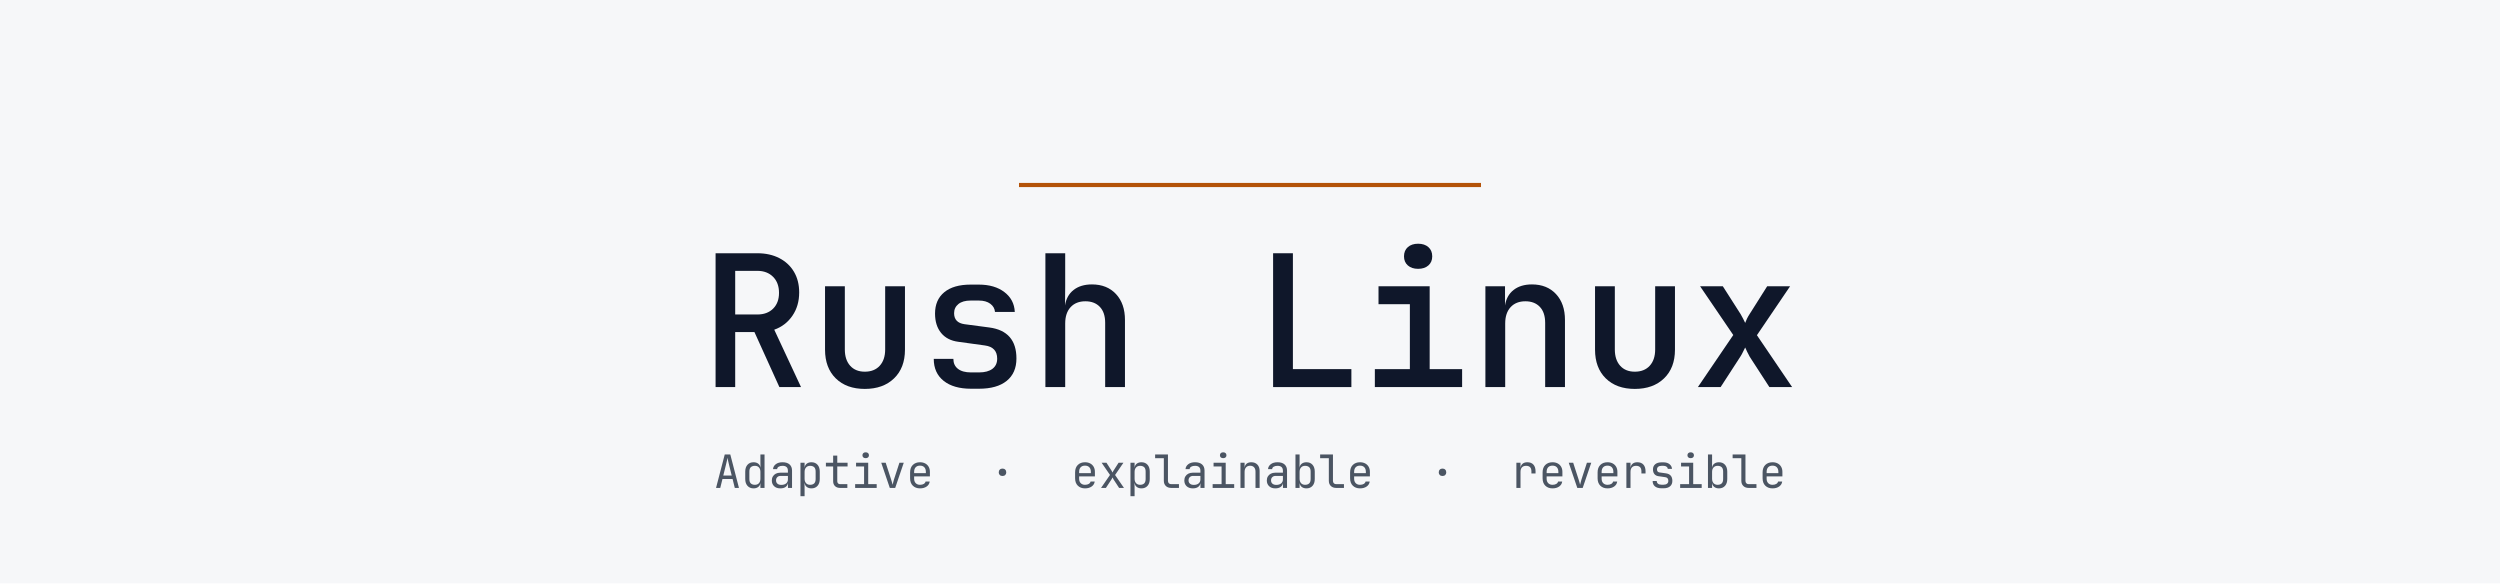
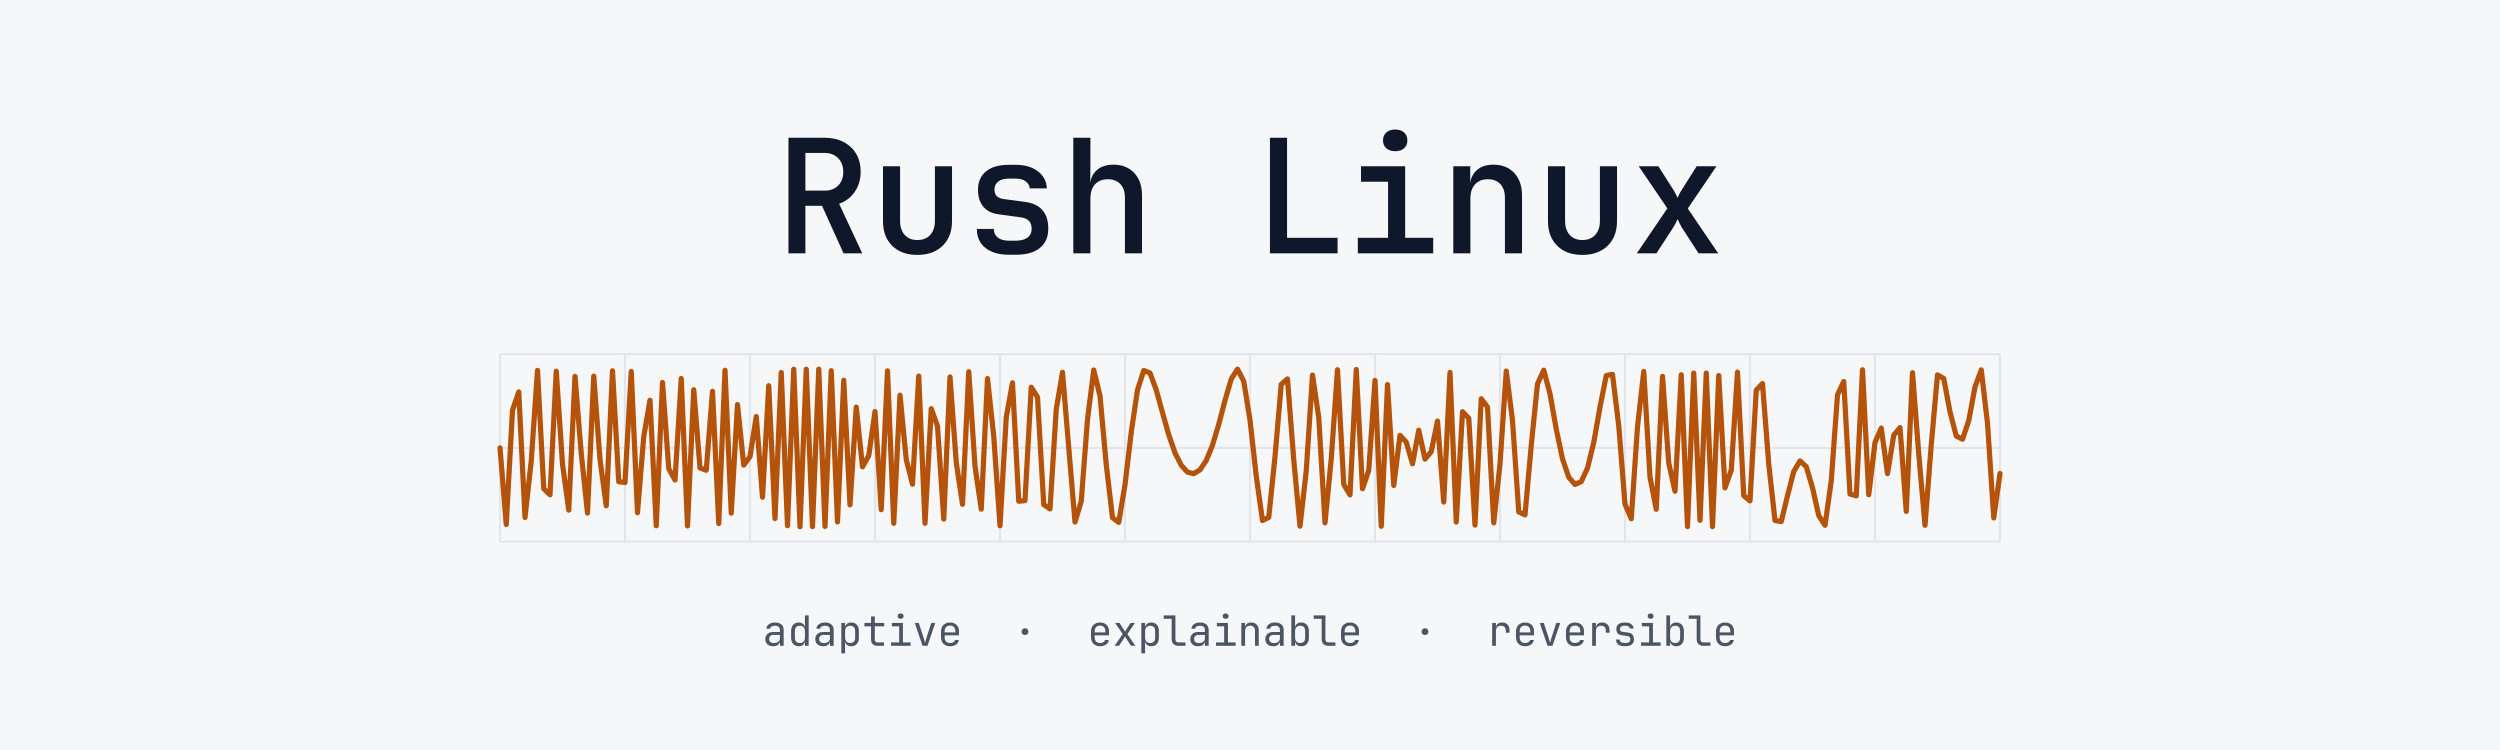
- <svg xmlns="http://www.w3.org/2000/svg" viewBox="0 0 1200 280" shape-rendering="geometricPrecision" role="img" aria-label="Rush Linux — adaptive power and performance for Arch">
-   <rect width="1200" height="280" fill="#F6F7F9" />
-   <rect x="489.12" y="87.80" width="221.76" height="2.0" fill="#B45309" />
-   <g transform="translate(336.00,185.80)" fill="#0F172A">
-     <g transform="translate(0.000,0) scale(0.088,-0.088)">
+ <svg xmlns="http://www.w3.org/2000/svg" viewBox="0 0 1200 360" shape-rendering="geometricPrecision" role="img" aria-label="Rush Linux — adaptive power and performance for Arch">
+   <rect width="1200" height="360" fill="#F6F7F9" />
+   <g transform="translate(372.00,121.60)" fill="#0F172A">
+     <g transform="translate(0.000,0) scale(0.076,-0.076)">
      <path d="M85 0V730H313Q381 730 432.5 703.5Q484 677 512.5 629.0Q541 581 541 516Q541 443 504.0 389.0Q467 335 405 313L551 0H433L297 300H192V0ZM192 396H313Q367 396 399.0 428.0Q431 460 431 514Q431 569 398.5 601.5Q366 634 313 634H192Z" />
    </g>
-     <g transform="translate(52.800,0) scale(0.088,-0.088)">
+     <g transform="translate(45.600,0) scale(0.076,-0.076)">
      <path d="M299 -10Q199 -10 140.5 47.5Q82 105 82 204V550H190V205Q190 149 219.0 116.5Q248 84 299 84Q351 84 380.5 116.5Q410 149 410 205V550H518V204Q518 105 458.5 47.5Q399 -10 299 -10Z" />
    </g>
-     <g transform="translate(105.600,0) scale(0.088,-0.088)">
+     <g transform="translate(91.200,0) scale(0.076,-0.076)">
      <path d="M278 -9Q183 -9 129.0 34.0Q75 77 75 154H182Q182 119 207.0 99.5Q232 80 278 80H322Q369 80 395.0 99.5Q421 119 421 155Q421 218 354 227L209 247Q148 255 115.0 295.5Q82 336 82 401Q82 476 132.5 517.5Q183 559 276 559H321Q407 559 460.5 518.0Q514 477 517 410H409Q407 437 383.5 454.5Q360 472 321 472H276Q233 472 209.5 453.0Q186 434 186 403Q186 351 243 343L379 325Q526 305 526 156Q526 77 473.0 34.0Q420 -9 322 -9Z" />
    </g>
-     <g transform="translate(158.400,0) scale(0.088,-0.088)">
+     <g transform="translate(136.800,0) scale(0.076,-0.076)">
      <path d="M84 0V730H192V550L191 445Q199 499 237.5 529.5Q276 560 338 560Q420 560 469.0 507.5Q518 455 518 366V0H410V351Q410 407 381.0 437.5Q352 468 302 468Q251 468 221.5 436.0Q192 404 192 347V0Z" />
    </g>
-     <g transform="translate(264.000,0) scale(0.088,-0.088)">
+     <g transform="translate(228.000,0) scale(0.076,-0.076)">
      <path d="M126 0V730H234V98H553V0Z" />
    </g>
-     <g transform="translate(316.800,0) scale(0.088,-0.088)">
+     <g transform="translate(273.600,0) scale(0.076,-0.076)">
      <path d="M81 0V98H272V452H101V550H380V98H557V0ZM317 645Q282 645 261.0 663.5Q240 682 240 713Q240 745 261.0 763.5Q282 782 317 782Q352 782 373.0 763.5Q394 745 394 713Q394 682 373.0 663.5Q352 645 317 645Z" />
    </g>
-     <g transform="translate(369.600,0) scale(0.088,-0.088)">
+     <g transform="translate(319.200,0) scale(0.076,-0.076)">
      <path d="M84 0V550H191V445Q199 499 237.5 529.5Q276 560 338 560Q420 560 469.0 507.5Q518 455 518 366V0H410V350Q410 407 381.0 437.5Q352 468 302 468Q251 468 221.5 436.0Q192 404 192 347V0Z" />
    </g>
-     <g transform="translate(422.400,0) scale(0.088,-0.088)">
+     <g transform="translate(364.800,0) scale(0.076,-0.076)">
      <path d="M299 -10Q199 -10 140.5 47.5Q82 105 82 204V550H190V205Q190 149 219.0 116.5Q248 84 299 84Q351 84 380.5 116.5Q410 149 410 205V550H518V204Q518 105 458.5 47.5Q399 -10 299 -10Z" />
    </g>
-     <g transform="translate(475.200,0) scale(0.088,-0.088)">
+     <g transform="translate(410.400,0) scale(0.076,-0.076)">
      <path d="M43 0 236 284 55 550H179L276 398Q283 386 290.0 372.5Q297 359 301 350Q304 359 310.5 372.5Q317 386 325 398L421 550H546L365 283L557 0H433L326 165Q319 177 312.0 192.0Q305 207 301 216Q296 207 289.0 192.0Q282 177 274 165L167 0Z" />
    </g>
  </g>
-   <g transform="translate(342.60,234.20)" fill="#4B5563">
-     <g transform="translate(0.000,0) scale(0.022,-0.022)">
-       <path d="M50 0 240 730H361L550 0H459L411 194H190L142 0ZM208 270H392L336 495Q320 559 311.0 602.0Q302 645 300 658Q298 645 289.0 602.0Q280 559 264 496Z" />
+   <g>
+     <line x1="240.0" y1="170.0" x2="240.0" y2="260.0" stroke="#E2E5EB" stroke-width="1" />
+     <line x1="300.0" y1="170.0" x2="300.0" y2="260.0" stroke="#E2E5EB" stroke-width="1" />
+     <line x1="360.0" y1="170.0" x2="360.0" y2="260.0" stroke="#E2E5EB" stroke-width="1" />
+     <line x1="420.0" y1="170.0" x2="420.0" y2="260.0" stroke="#E2E5EB" stroke-width="1" />
+     <line x1="480.0" y1="170.0" x2="480.0" y2="260.0" stroke="#E2E5EB" stroke-width="1" />
+     <line x1="540.0" y1="170.0" x2="540.0" y2="260.0" stroke="#E2E5EB" stroke-width="1" />
+     <line x1="600.0" y1="170.0" x2="600.0" y2="260.0" stroke="#E2E5EB" stroke-width="1" />
+     <line x1="660.0" y1="170.0" x2="660.0" y2="260.0" stroke="#E2E5EB" stroke-width="1" />
+     <line x1="720.0" y1="170.0" x2="720.0" y2="260.0" stroke="#E2E5EB" stroke-width="1" />
+     <line x1="780.0" y1="170.0" x2="780.0" y2="260.0" stroke="#E2E5EB" stroke-width="1" />
+     <line x1="840.0" y1="170.0" x2="840.0" y2="260.0" stroke="#E2E5EB" stroke-width="1" />
+     <line x1="900.0" y1="170.0" x2="900.0" y2="260.0" stroke="#E2E5EB" stroke-width="1" />
+     <line x1="960.0" y1="170.0" x2="960.0" y2="260.0" stroke="#E2E5EB" stroke-width="1" />
+     <line x1="240.0" y1="170.0" x2="960.0" y2="170.0" stroke="#E2E5EB" stroke-width="1" />
+     <line x1="240.0" y1="215.0" x2="960.0" y2="215.0" stroke="#E2E5EB" stroke-width="1" />
+     <line x1="240.0" y1="260.0" x2="960.0" y2="260.0" stroke="#E2E5EB" stroke-width="1" />
+     <path d="M 240.00 215.00 L 243.00 251.72 L 246.00 196.90 L 249.00 188.13 L 252.00 248.37 L 255.00 221.25 L 258.00 177.80 L 261.00 234.58 L 264.00 237.51 L 267.00 178.18 L 270.00 222.70 L 273.00 244.84 L 276.00 180.66 L 279.00 217.67 L 282.00 246.28 L 285.00 180.57 L 288.00 220.56 L 291.00 242.78 L 294.00 177.98 L 297.00 231.22 L 300.00 231.61 L 303.00 178.31 L 306.00 246.10 L 309.00 209.55 L 312.00 192.11 L 315.00 252.36 L 318.00 183.58 L 321.00 224.98 L 324.00 230.40 L 327.00 181.69 L 330.00 252.44 L 333.00 187.09 L 336.00 224.61 L 339.00 225.70 L 342.00 187.84 L 345.00 251.29 L 348.00 177.75 L 351.00 246.30 L 354.00 194.21 L 357.00 223.25 L 360.00 219.17 L 363.00 199.95 L 366.00 238.65 L 369.00 185.16 L 372.00 248.87 L 375.00 178.80 L 378.00 252.33 L 381.00 177.27 L 384.00 252.80 L 387.00 177.23 L 390.00 252.78 L 393.00 177.20 L 396.00 252.66 L 399.00 177.95 L 402.00 250.52 L 405.00 182.52 L 408.00 242.33 L 411.00 195.42 L 414.00 224.07 L 417.00 218.74 L 420.00 197.55 L 423.00 244.63 L 426.00 178.02 L 429.00 251.18 L 432.00 189.68 L 435.00 220.60 L 438.00 232.42 L 441.00 180.51 L 444.00 251.20 L 447.00 196.18 L 450.00 204.54 L 453.00 249.14 L 456.00 180.93 L 459.00 221.98 L 462.00 242.06 L 465.00 178.45 L 468.00 223.81 L 471.00 244.38 L 474.00 181.71 L 477.00 209.50 L 480.00 252.36 L 483.00 200.27 L 486.00 183.75 L 489.00 240.59 L 492.00 240.28 L 495.00 185.86 L 498.00 190.60 L 501.00 242.23 L 504.00 244.26 L 507.00 196.48 L 510.00 178.70 L 513.00 214.91 L 516.00 250.58 L 519.00 240.59 L 522.00 201.33 L 525.00 177.60 L 528.00 190.04 L 531.00 223.04 L 534.00 248.50 L 537.00 250.74 L 540.00 232.70 L 543.00 207.44 L 546.00 187.20 L 549.00 177.83 L 552.00 179.03 L 555.00 187.16 L 558.00 198.09 L 561.00 208.72 L 564.00 217.34 L 567.00 223.32 L 570.00 226.63 L 573.00 227.36 L 576.00 225.53 L 579.00 221.02 L 582.00 213.67 L 585.00 203.68 L 588.00 192.21 L 591.00 181.93 L 594.00 177.20 L 597.00 182.98 L 600.00 201.62 L 603.00 228.53 L 606.00 249.85 L 609.00 248.35 L 612.00 219.21 L 615.00 184.48 L 618.00 181.89 L 621.00 220.70 L 624.00 252.55 L 627.00 226.04 L 630.00 180.04 L 633.00 200.43 L 636.00 250.97 L 639.00 220.24 L 642.00 177.50 L 645.00 232.53 L 648.00 237.54 L 651.00 177.37 L 654.00 234.58 L 657.00 225.83 L 660.00 182.63 L 663.00 252.62 L 666.00 184.59 L 669.00 233.01 L 672.00 208.98 L 675.00 212.22 L 678.00 222.61 L 681.00 206.52 L 684.00 220.39 L 687.00 216.80 L 690.00 202.12 L 693.00 240.99 L 696.00 178.79 L 699.00 250.58 L 702.00 197.63 L 705.00 200.74 L 708.00 252.03 L 711.00 191.40 L 714.00 195.42 L 717.00 250.96 L 720.00 222.66 L 723.00 178.10 L 726.00 201.76 L 729.00 245.69 L 732.00 247.15 L 735.00 213.83 L 738.00 184.29 L 741.00 177.70 L 744.00 189.06 L 747.00 206.01 L 750.00 220.26 L 753.00 229.05 L 756.00 232.53 L 759.00 231.18 L 762.00 224.69 L 765.00 212.41 L 768.00 195.48 L 771.00 180.28 L 774.00 179.70 L 777.00 204.47 L 780.00 241.95 L 783.00 248.97 L 786.00 204.89 L 789.00 178.33 L 792.00 229.05 L 795.00 244.44 L 798.00 180.67 L 801.00 222.31 L 804.00 235.78 L 807.00 179.92 L 810.00 252.74 L 813.00 179.09 L 816.00 249.75 L 819.00 179.06 L 822.00 252.76 L 825.00 180.26 L 828.00 234.18 L 831.00 225.71 L 834.00 178.64 L 837.00 237.91 L 840.00 240.41 L 843.00 187.31 L 846.00 184.12 L 849.00 222.82 L 852.00 249.84 L 855.00 250.34 L 858.00 237.95 L 861.00 226.32 L 864.00 221.24 L 867.00 223.98 L 870.00 234.07 L 873.00 247.50 L 876.00 252.12 L 879.00 230.88 L 882.00 189.55 L 885.00 183.13 L 888.00 237.15 L 891.00 237.99 L 894.00 177.51 L 897.00 237.45 L 900.00 212.39 L 903.00 205.48 L 906.00 227.33 L 909.00 208.92 L 912.00 205.25 L 915.00 245.47 L 918.00 178.90 L 921.00 217.87 L 924.00 252.12 L 927.00 213.59 L 930.00 179.96 L 933.00 181.70 L 936.00 197.68 L 939.00 209.26 L 942.00 210.83 L 945.00 201.92 L 948.00 185.77 L 951.00 177.54 L 954.00 203.13 L 957.00 248.60 L 960.00 227.29" fill="none" stroke="#B45309" stroke-width="2.5" stroke-linecap="round" stroke-linejoin="round" />
+   </g>
+   <g transform="translate(366.00,310.00)" fill="#4B5563">
+     <g transform="translate(0.000,0) scale(0.02,-0.02)">
+       <path d="M252 -10Q167 -10 117.0 37.5Q67 85 67 162Q67 213 90.0 251.0Q113 289 154.0 310.5Q195 332 248 332H418V375Q418 482 301 482Q249 482 217.0 463.0Q185 444 183 410H93Q98 475 153.5 517.5Q209 560 301 560Q401 560 454.5 512.0Q508 464 508 378V0H419V100H417Q409 49 366.0 19.5Q323 -10 252 -10ZM274 66Q340 66 379.0 98.0Q418 130 418 185V262H258Q214 262 186.5 235.5Q159 209 159 165Q159 119 189.5 92.5Q220 66 274 66Z" />
    </g>
-     <g transform="translate(13.200,0) scale(0.022,-0.022)">
+     <g transform="translate(12.000,0) scale(0.02,-0.02)">
      <path d="M268 -10Q186 -10 136.5 45.0Q87 100 87 194V355Q87 450 136.0 505.0Q185 560 268 560Q330 560 370.5 529.0Q411 498 419 445H420L418 570V730H508V0H418V105H417Q410 51 370.0 20.5Q330 -10 268 -10ZM298 68Q354 68 386.0 103.0Q418 138 418 200V350Q418 412 386.0 447.0Q354 482 298 482Q241 482 209.0 452.5Q177 423 177 355V195Q177 128 209.0 98.0Q241 68 298 68Z" />
    </g>
-     <g transform="translate(26.400,0) scale(0.022,-0.022)">
+     <g transform="translate(24.000,0) scale(0.02,-0.02)">
      <path d="M252 -10Q167 -10 117.0 37.5Q67 85 67 162Q67 213 90.0 251.0Q113 289 154.0 310.5Q195 332 248 332H418V375Q418 482 301 482Q249 482 217.0 463.0Q185 444 183 410H93Q98 475 153.5 517.5Q209 560 301 560Q401 560 454.5 512.0Q508 464 508 378V0H419V100H417Q409 49 366.0 19.5Q323 -10 252 -10ZM274 66Q340 66 379.0 98.0Q418 130 418 185V262H258Q214 262 186.5 235.5Q159 209 159 165Q159 119 189.5 92.5Q220 66 274 66Z" />
    </g>
-     <g transform="translate(39.600,0) scale(0.022,-0.022)">
+     <g transform="translate(36.000,0) scale(0.02,-0.02)">
      <path d="M92 -180V550H182V445H183Q190 499 230.0 529.5Q270 560 332 560Q415 560 464.0 505.5Q513 451 513 356V195Q513 100 464.0 45.0Q415 -10 332 -10Q270 -10 230.0 21.0Q190 52 183 105H180L182 -20V-180ZM302 68Q359 68 391.0 98.0Q423 128 423 195V355Q423 423 391.0 452.5Q359 482 302 482Q247 482 214.5 447.0Q182 412 182 350V200Q182 138 214.5 103.0Q247 68 302 68Z" />
    </g>
-     <g transform="translate(52.800,0) scale(0.022,-0.022)">
+     <g transform="translate(48.000,0) scale(0.02,-0.02)">
      <path d="M355 0Q287 0 246.0 39.5Q205 79 205 145V468H47V550H205V705H295V550H520V468H295V145Q295 117 311.5 99.5Q328 82 355 82H515V0Z" />
    </g>
-     <g transform="translate(66.000,0) scale(0.022,-0.022)">
+     <g transform="translate(60.000,0) scale(0.02,-0.02)">
      <path d="M85 0V82H280V468H105V550H370V82H555V0ZM315 649Q282 649 263.0 666.0Q244 683 244 712Q244 742 263.0 759.5Q282 777 315 777Q348 777 367.0 759.5Q386 742 386 712Q386 683 367.0 666.0Q348 649 315 649Z" />
    </g>
-     <g transform="translate(79.200,0) scale(0.022,-0.022)">
+     <g transform="translate(72.000,0) scale(0.02,-0.02)">
      <path d="M241 0 54 550H151L271 180Q282 147 290.0 116.5Q298 86 302 69Q307 86 314.0 116.5Q321 147 331 180L451 550H546L359 0Z" />
    </g>
-     <g transform="translate(92.400,0) scale(0.022,-0.022)">
+     <g transform="translate(84.000,0) scale(0.02,-0.02)">
      <path d="M300 -10Q203 -10 143.5 48.5Q84 107 84 210V340Q84 443 143.5 501.5Q203 560 300 560Q365 560 413.5 534.0Q462 508 489.0 461.0Q516 414 516 350V252H172V200Q172 139 207.0 103.5Q242 68 300 68Q350 68 382.5 87.5Q415 107 422 140H512Q503 71 445.0 30.5Q387 -10 300 -10ZM172 322H428V350Q428 415 394.5 450.5Q361 486 300 486Q239 486 205.5 450.5Q172 415 172 350Z" />
    </g>
-     <g transform="translate(132.000,0) scale(0.022,-0.022)">
+     <g transform="translate(120.000,0) scale(0.02,-0.02)">
      <path d="M300 260Q263 260 240.5 282.0Q218 304 218 339Q218 376 240.5 399.0Q263 422 300 422Q337 422 359.5 399.0Q382 376 382 339Q382 304 359.5 282.0Q337 260 300 260Z" />
    </g>
-     <g transform="translate(171.600,0) scale(0.022,-0.022)">
+     <g transform="translate(156.000,0) scale(0.02,-0.02)">
      <path d="M300 -10Q203 -10 143.5 48.5Q84 107 84 210V340Q84 443 143.5 501.5Q203 560 300 560Q365 560 413.5 534.0Q462 508 489.0 461.0Q516 414 516 350V252H172V200Q172 139 207.0 103.5Q242 68 300 68Q350 68 382.5 87.5Q415 107 422 140H512Q503 71 445.0 30.5Q387 -10 300 -10ZM172 322H428V350Q428 415 394.5 450.5Q361 486 300 486Q239 486 205.5 450.5Q172 415 172 350Z" />
    </g>
-     <g transform="translate(184.800,0) scale(0.022,-0.022)">
+     <g transform="translate(168.000,0) scale(0.02,-0.02)">
      <path d="M50 0 245 283 62 550H168L277 380Q284 369 290.5 356.0Q297 343 301 335Q304 343 310.5 356.0Q317 369 324 380L433 550H539L356 282L550 0H444L326 180Q319 191 312.5 205.5Q306 220 301 229Q297 220 289.5 205.5Q282 191 274 180L156 0Z" />
    </g>
-     <g transform="translate(198.000,0) scale(0.022,-0.022)">
+     <g transform="translate(180.000,0) scale(0.02,-0.02)">
      <path d="M92 -180V550H182V445H183Q190 499 230.0 529.5Q270 560 332 560Q415 560 464.0 505.5Q513 451 513 356V195Q513 100 464.0 45.0Q415 -10 332 -10Q270 -10 230.0 21.0Q190 52 183 105H180L182 -20V-180ZM302 68Q359 68 391.0 98.0Q423 128 423 195V355Q423 423 391.0 452.5Q359 482 302 482Q247 482 214.5 447.0Q182 412 182 350V200Q182 138 214.5 103.0Q247 68 302 68Z" />
    </g>
-     <g transform="translate(211.200,0) scale(0.022,-0.022)">
+     <g transform="translate(192.000,0) scale(0.02,-0.02)">
      <path d="M380 0Q307 0 263.5 42.5Q220 85 220 155V648H30V730H310V155Q310 121 329.0 101.5Q348 82 380 82H550V0Z" />
    </g>
-     <g transform="translate(224.400,0) scale(0.022,-0.022)">
+     <g transform="translate(204.000,0) scale(0.02,-0.02)">
      <path d="M252 -10Q167 -10 117.0 37.5Q67 85 67 162Q67 213 90.0 251.0Q113 289 154.0 310.5Q195 332 248 332H418V375Q418 482 301 482Q249 482 217.0 463.0Q185 444 183 410H93Q98 475 153.5 517.5Q209 560 301 560Q401 560 454.5 512.0Q508 464 508 378V0H419V100H417Q409 49 366.0 19.5Q323 -10 252 -10ZM274 66Q340 66 379.0 98.0Q418 130 418 185V262H258Q214 262 186.5 235.5Q159 209 159 165Q159 119 189.5 92.5Q220 66 274 66Z" />
    </g>
-     <g transform="translate(237.600,0) scale(0.022,-0.022)">
+     <g transform="translate(216.000,0) scale(0.02,-0.02)">
      <path d="M85 0V82H280V468H105V550H370V82H555V0ZM315 649Q282 649 263.0 666.0Q244 683 244 712Q244 742 263.0 759.5Q282 777 315 777Q348 777 367.0 759.5Q386 742 386 712Q386 683 367.0 666.0Q348 649 315 649Z" />
    </g>
-     <g transform="translate(250.800,0) scale(0.022,-0.022)">
+     <g transform="translate(228.000,0) scale(0.02,-0.02)">
      <path d="M92 0V550H182V445H183Q190 500 228.0 530.0Q266 560 329 560Q412 560 461.0 509.0Q510 458 510 370V0H420V354Q420 417 388.5 450.5Q357 484 303 484Q247 484 214.5 449.0Q182 414 182 350V0Z" />
    </g>
-     <g transform="translate(264.000,0) scale(0.022,-0.022)">
+     <g transform="translate(240.000,0) scale(0.02,-0.02)">
      <path d="M252 -10Q167 -10 117.0 37.5Q67 85 67 162Q67 213 90.0 251.0Q113 289 154.0 310.5Q195 332 248 332H418V375Q418 482 301 482Q249 482 217.0 463.0Q185 444 183 410H93Q98 475 153.5 517.5Q209 560 301 560Q401 560 454.5 512.0Q508 464 508 378V0H419V100H417Q409 49 366.0 19.5Q323 -10 252 -10ZM274 66Q340 66 379.0 98.0Q418 130 418 185V262H258Q214 262 186.5 235.5Q159 209 159 165Q159 119 189.5 92.5Q220 66 274 66Z" />
    </g>
-     <g transform="translate(277.200,0) scale(0.022,-0.022)">
+     <g transform="translate(252.000,0) scale(0.02,-0.02)">
      <path d="M332 -10Q270 -10 230.0 20.5Q190 51 183 105H182V0H92V730H182V570L180 445H181Q189 498 229.5 529.0Q270 560 332 560Q415 560 464.0 505.0Q513 450 513 355V194Q513 100 464.0 45.0Q415 -10 332 -10ZM302 68Q359 68 391.0 98.0Q423 128 423 195V355Q423 423 391.0 452.5Q359 482 302 482Q247 482 214.5 447.0Q182 412 182 350V200Q182 138 214.5 103.0Q247 68 302 68Z" />
    </g>
-     <g transform="translate(290.400,0) scale(0.022,-0.022)">
+     <g transform="translate(264.000,0) scale(0.02,-0.02)">
      <path d="M380 0Q307 0 263.5 42.5Q220 85 220 155V648H30V730H310V155Q310 121 329.0 101.5Q348 82 380 82H550V0Z" />
    </g>
-     <g transform="translate(303.600,0) scale(0.022,-0.022)">
+     <g transform="translate(276.000,0) scale(0.02,-0.02)">
      <path d="M300 -10Q203 -10 143.5 48.5Q84 107 84 210V340Q84 443 143.5 501.5Q203 560 300 560Q365 560 413.5 534.0Q462 508 489.0 461.0Q516 414 516 350V252H172V200Q172 139 207.0 103.5Q242 68 300 68Q350 68 382.5 87.5Q415 107 422 140H512Q503 71 445.0 30.5Q387 -10 300 -10ZM172 322H428V350Q428 415 394.5 450.5Q361 486 300 486Q239 486 205.5 450.5Q172 415 172 350Z" />
    </g>
-     <g transform="translate(343.200,0) scale(0.022,-0.022)">
+     <g transform="translate(312.000,0) scale(0.02,-0.02)">
      <path d="M300 260Q263 260 240.5 282.0Q218 304 218 339Q218 376 240.5 399.0Q263 422 300 422Q337 422 359.5 399.0Q382 376 382 339Q382 304 359.5 282.0Q337 260 300 260Z" />
    </g>
-     <g transform="translate(382.800,0) scale(0.022,-0.022)">
+     <g transform="translate(348.000,0) scale(0.02,-0.02)">
      <path d="M112 0V550H202V445H204Q211 498 249.0 529.0Q287 560 351 560Q437 560 483.5 508.5Q530 457 530 362V315H440V362Q440 482 323 482Q264 482 233.0 448.0Q202 414 202 350V0Z" />
    </g>
-     <g transform="translate(396.000,0) scale(0.022,-0.022)">
+     <g transform="translate(360.000,0) scale(0.02,-0.02)">
      <path d="M300 -10Q203 -10 143.5 48.5Q84 107 84 210V340Q84 443 143.5 501.5Q203 560 300 560Q365 560 413.5 534.0Q462 508 489.0 461.0Q516 414 516 350V252H172V200Q172 139 207.0 103.5Q242 68 300 68Q350 68 382.5 87.5Q415 107 422 140H512Q503 71 445.0 30.5Q387 -10 300 -10ZM172 322H428V350Q428 415 394.5 450.5Q361 486 300 486Q239 486 205.5 450.5Q172 415 172 350Z" />
    </g>
-     <g transform="translate(409.200,0) scale(0.022,-0.022)">
+     <g transform="translate(372.000,0) scale(0.02,-0.02)">
      <path d="M241 0 54 550H151L271 180Q282 147 290.0 116.5Q298 86 302 69Q307 86 314.0 116.5Q321 147 331 180L451 550H546L359 0Z" />
    </g>
-     <g transform="translate(422.400,0) scale(0.022,-0.022)">
+     <g transform="translate(384.000,0) scale(0.02,-0.02)">
      <path d="M300 -10Q203 -10 143.5 48.5Q84 107 84 210V340Q84 443 143.5 501.5Q203 560 300 560Q365 560 413.5 534.0Q462 508 489.0 461.0Q516 414 516 350V252H172V200Q172 139 207.0 103.5Q242 68 300 68Q350 68 382.5 87.5Q415 107 422 140H512Q503 71 445.0 30.5Q387 -10 300 -10ZM172 322H428V350Q428 415 394.5 450.5Q361 486 300 486Q239 486 205.5 450.5Q172 415 172 350Z" />
    </g>
-     <g transform="translate(435.600,0) scale(0.022,-0.022)">
+     <g transform="translate(396.000,0) scale(0.02,-0.02)">
      <path d="M112 0V550H202V445H204Q211 498 249.0 529.0Q287 560 351 560Q437 560 483.5 508.5Q530 457 530 362V315H440V362Q440 482 323 482Q264 482 233.0 448.0Q202 414 202 350V0Z" />
    </g>
-     <g transform="translate(448.800,0) scale(0.022,-0.022)">
+     <g transform="translate(408.000,0) scale(0.02,-0.02)">
      <path d="M278 -8Q186 -8 135.5 33.5Q85 75 85 151H175Q175 113 202.0 91.5Q229 70 278 70H322Q372 70 399.5 92.0Q427 114 427 154Q427 225 362 234L210 256Q154 264 123.0 302.5Q92 341 92 404Q92 476 141.5 517.0Q191 558 278 558H322Q402 558 452.5 518.5Q503 479 507 415H416Q414 444 388.5 463.0Q363 482 322 482H278Q232 482 206.0 461.0Q180 440 180 404Q180 346 233 338L375 318Q515 298 515 154Q515 77 464.5 34.5Q414 -8 322 -8Z" />
    </g>
-     <g transform="translate(462.000,0) scale(0.022,-0.022)">
+     <g transform="translate(420.000,0) scale(0.02,-0.02)">
      <path d="M85 0V82H280V468H105V550H370V82H555V0ZM315 649Q282 649 263.0 666.0Q244 683 244 712Q244 742 263.0 759.5Q282 777 315 777Q348 777 367.0 759.5Q386 742 386 712Q386 683 367.0 666.0Q348 649 315 649Z" />
    </g>
-     <g transform="translate(475.200,0) scale(0.022,-0.022)">
+     <g transform="translate(432.000,0) scale(0.02,-0.02)">
      <path d="M332 -10Q270 -10 230.0 20.5Q190 51 183 105H182V0H92V730H182V570L180 445H181Q189 498 229.5 529.0Q270 560 332 560Q415 560 464.0 505.0Q513 450 513 355V194Q513 100 464.0 45.0Q415 -10 332 -10ZM302 68Q359 68 391.0 98.0Q423 128 423 195V355Q423 423 391.0 452.5Q359 482 302 482Q247 482 214.5 447.0Q182 412 182 350V200Q182 138 214.5 103.0Q247 68 302 68Z" />
    </g>
-     <g transform="translate(488.400,0) scale(0.022,-0.022)">
+     <g transform="translate(444.000,0) scale(0.02,-0.02)">
      <path d="M380 0Q307 0 263.5 42.5Q220 85 220 155V648H30V730H310V155Q310 121 329.0 101.5Q348 82 380 82H550V0Z" />
    </g>
-     <g transform="translate(501.600,0) scale(0.022,-0.022)">
+     <g transform="translate(456.000,0) scale(0.02,-0.02)">
      <path d="M300 -10Q203 -10 143.5 48.5Q84 107 84 210V340Q84 443 143.5 501.5Q203 560 300 560Q365 560 413.5 534.0Q462 508 489.0 461.0Q516 414 516 350V252H172V200Q172 139 207.0 103.5Q242 68 300 68Q350 68 382.5 87.5Q415 107 422 140H512Q503 71 445.0 30.5Q387 -10 300 -10ZM172 322H428V350Q428 415 394.5 450.5Q361 486 300 486Q239 486 205.5 450.5Q172 415 172 350Z" />
    </g>
  </g>
</svg>
